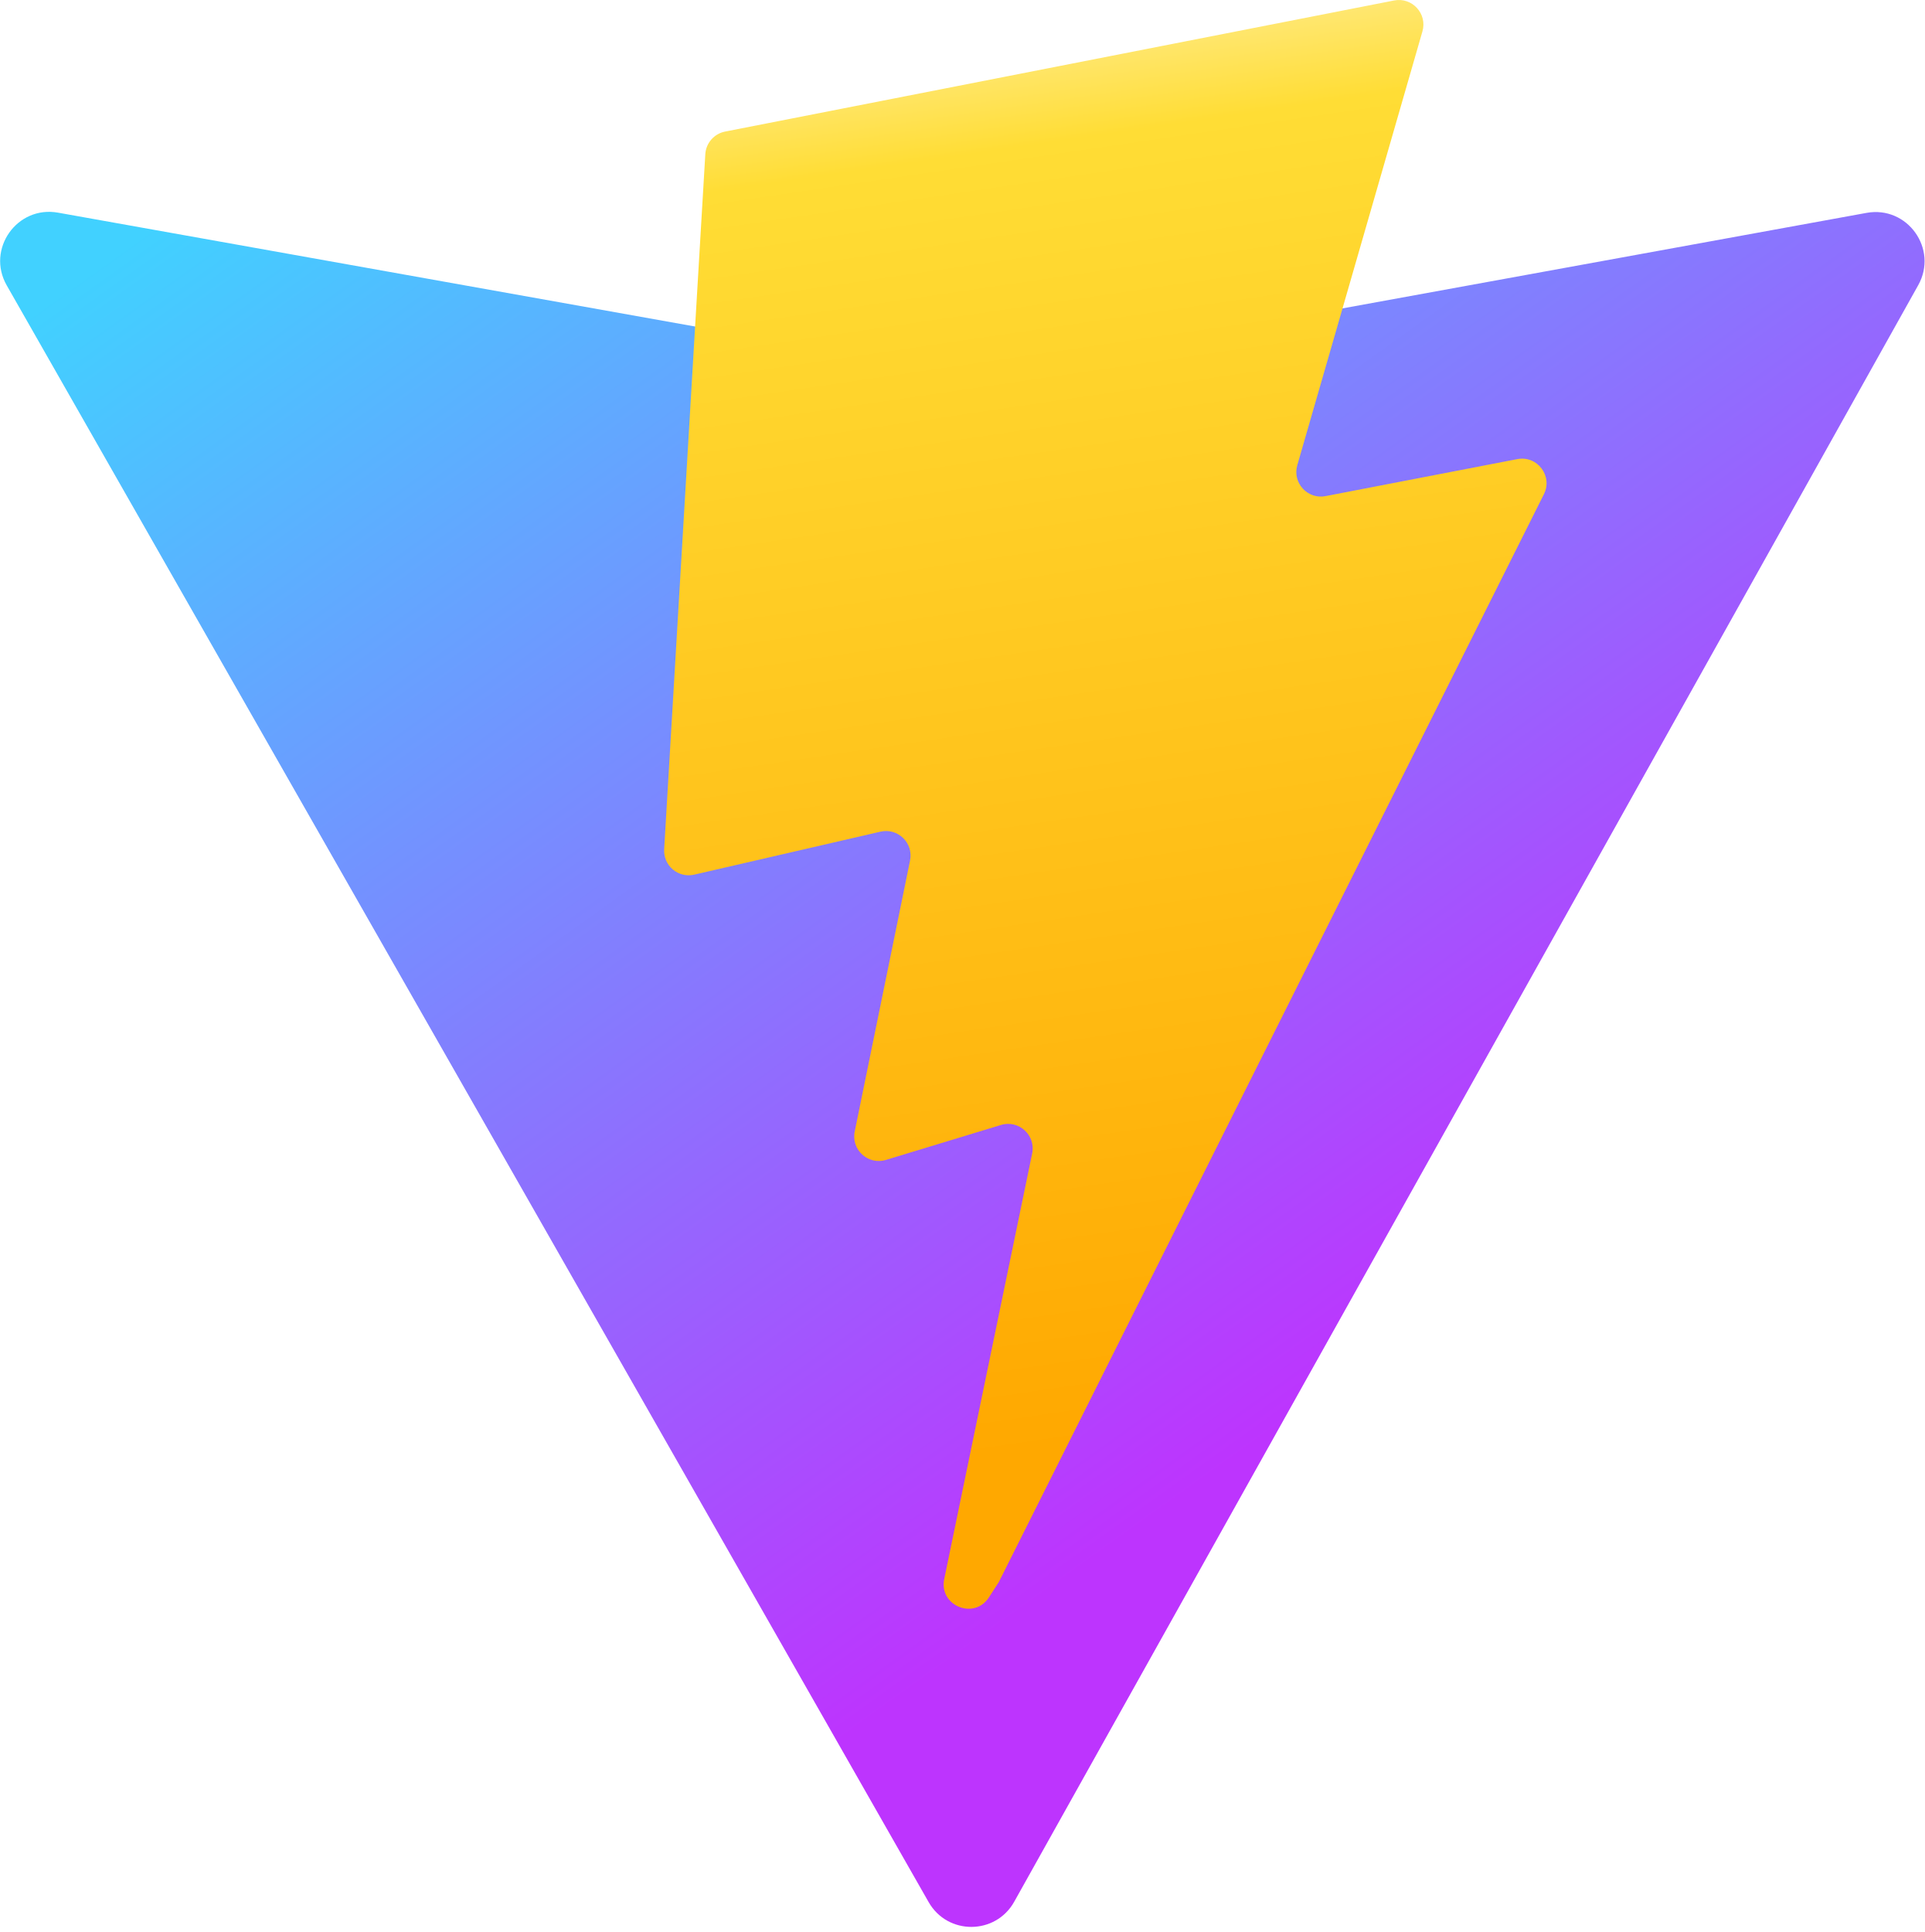
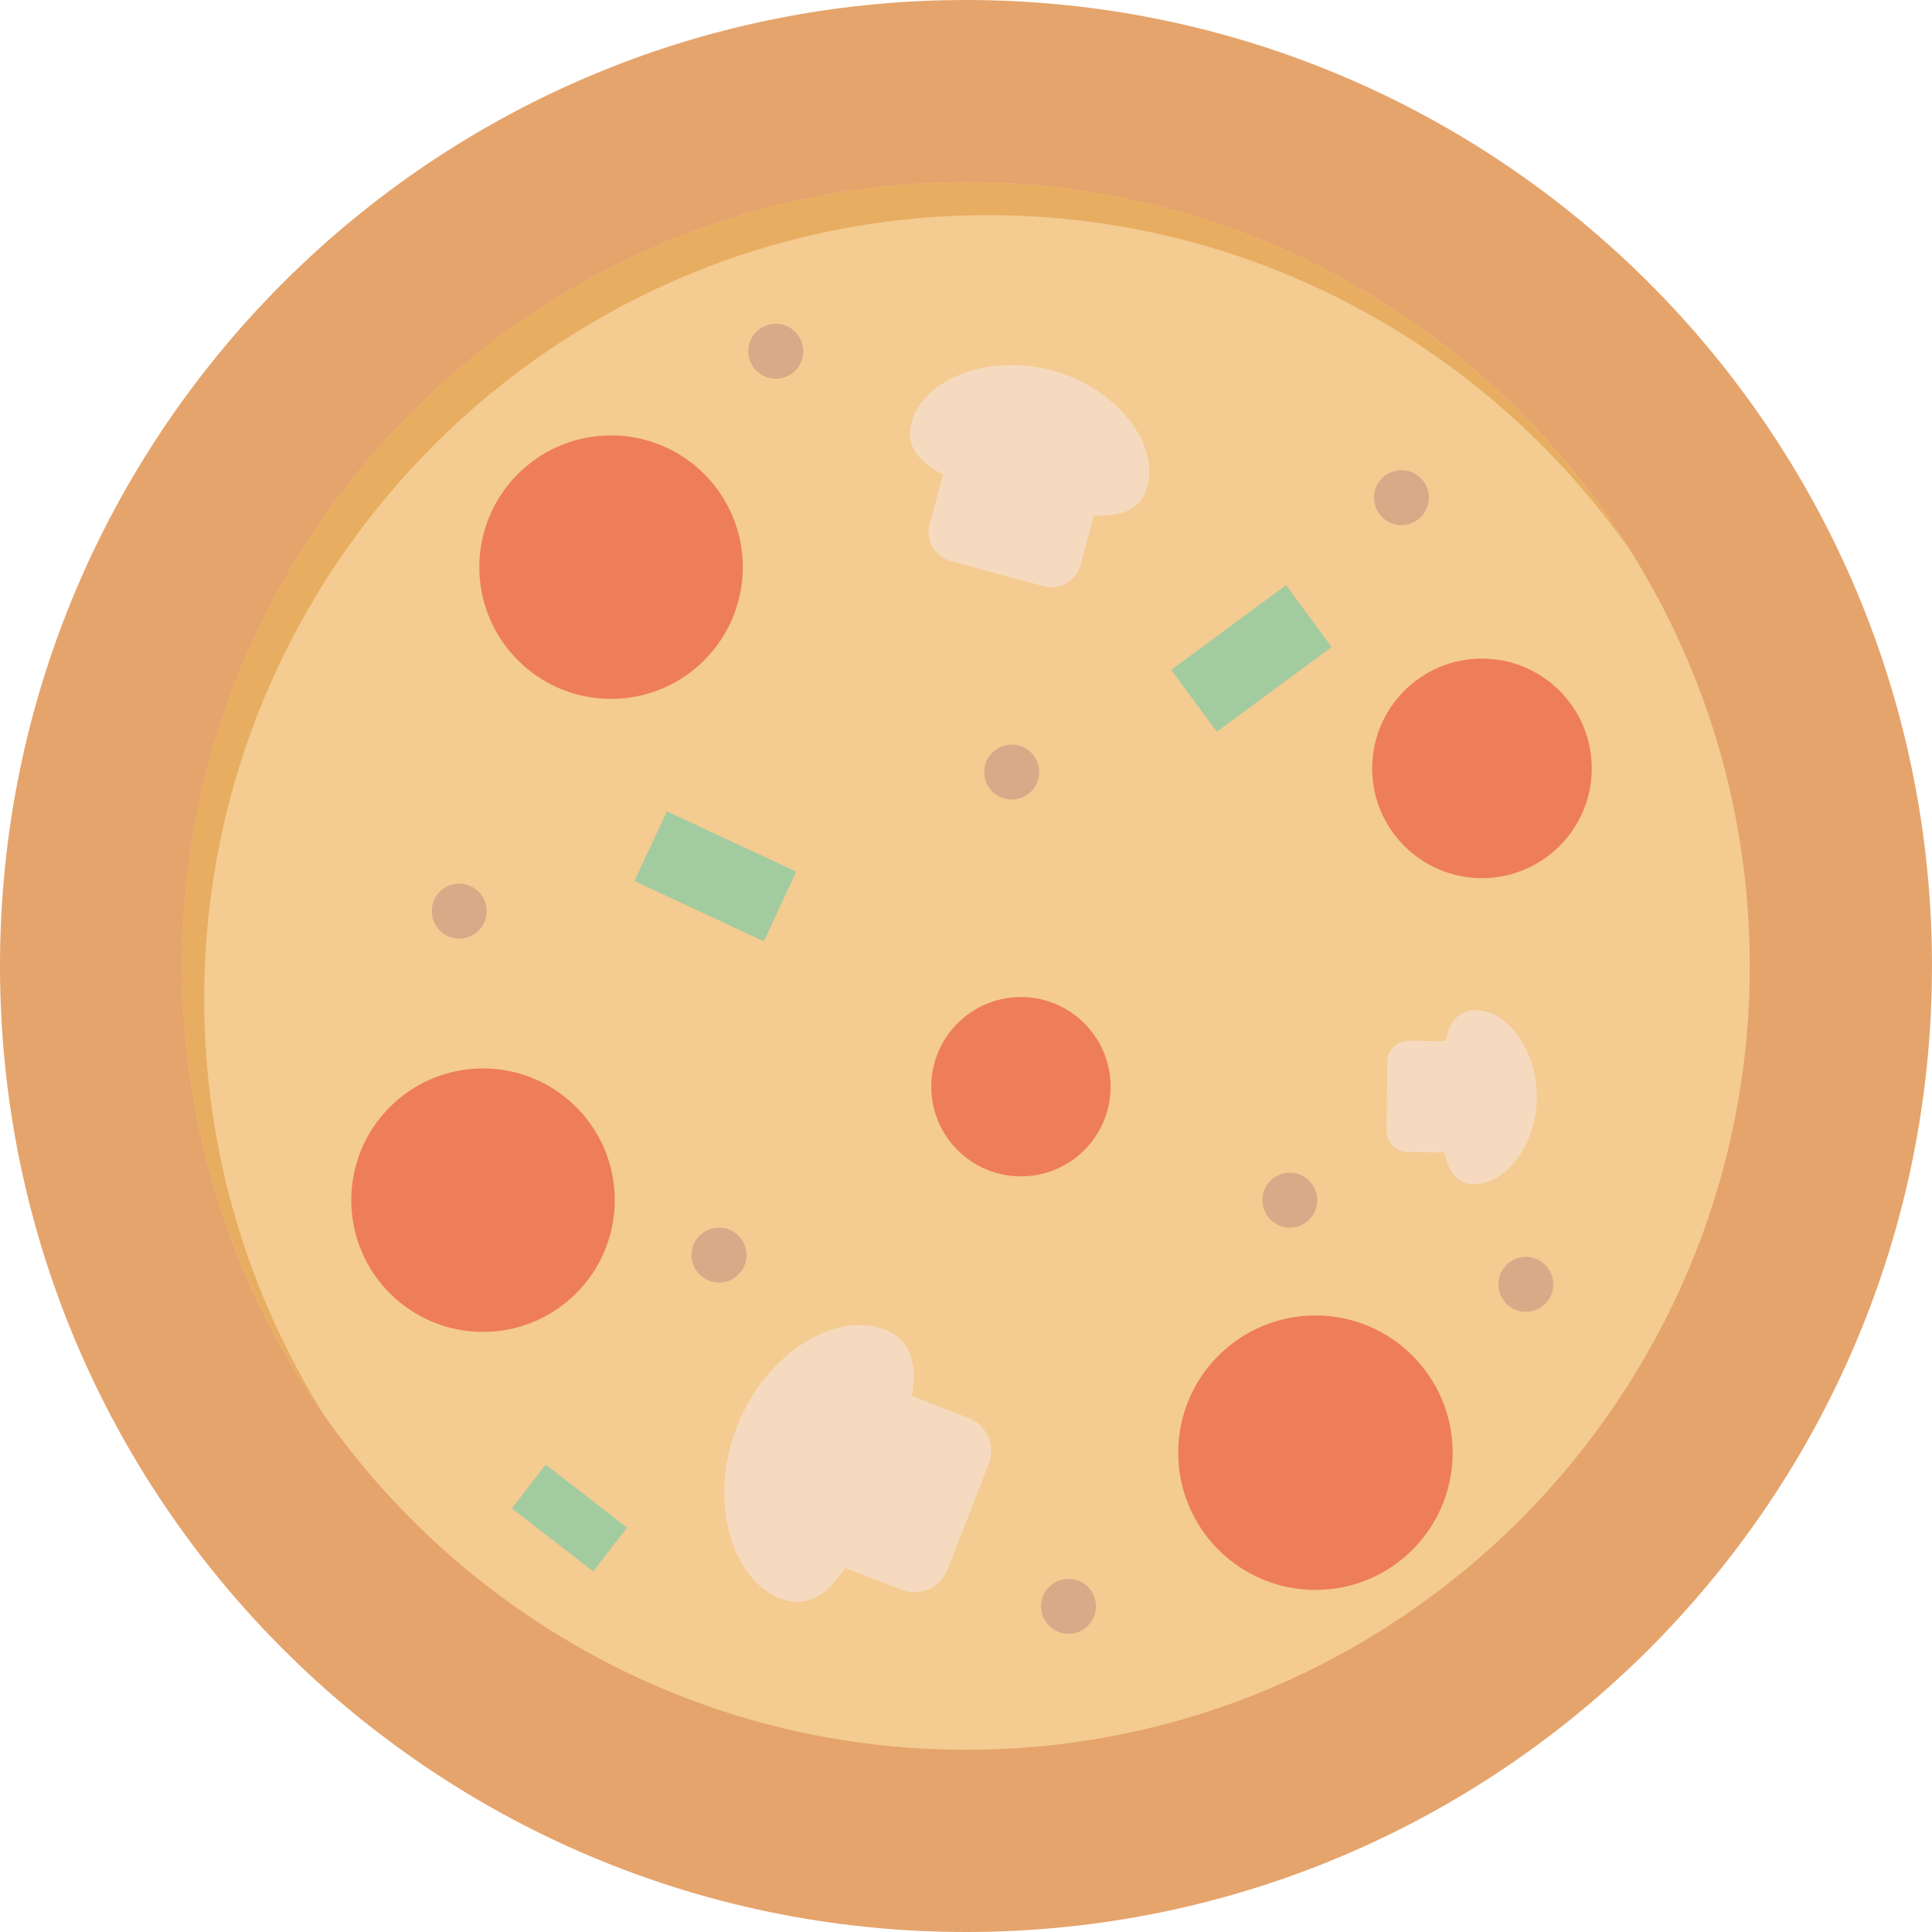
- <svg xmlns="http://www.w3.org/2000/svg" aria-hidden="true" role="img" class="iconify iconify--logos" width="31.88" height="32" preserveAspectRatio="xMidYMid meet" viewBox="0 0 256 257">
-   <defs>
-     <linearGradient id="IconifyId1813088fe1fbc01fb466" x1="-.828%" x2="57.636%" y1="7.652%" y2="78.411%">
-       <stop offset="0%" stop-color="#41D1FF" />
-       <stop offset="100%" stop-color="#BD34FE" />
-     </linearGradient>
-     <linearGradient id="IconifyId1813088fe1fbc01fb467" x1="43.376%" x2="50.316%" y1="2.242%" y2="89.03%">
-       <stop offset="0%" stop-color="#FFEA83" />
-       <stop offset="8.333%" stop-color="#FFDD35" />
-       <stop offset="100%" stop-color="#FFA800" />
-     </linearGradient>
-   </defs>
-   <path fill="url(#IconifyId1813088fe1fbc01fb466)" d="M255.153 37.938L134.897 252.976c-2.483 4.44-8.862 4.466-11.382.048L.875 37.958c-2.746-4.814 1.371-10.646 6.827-9.67l120.385 21.517a6.537 6.537 0 0 0 2.322-.004l117.867-21.483c5.438-.991 9.574 4.796 6.877 9.62Z" />
-   <path fill="url(#IconifyId1813088fe1fbc01fb467)" d="M185.432.063L96.44 17.501a3.268 3.268 0 0 0-2.634 3.014l-5.474 92.456a3.268 3.268 0 0 0 3.997 3.378l24.777-5.718c2.318-.535 4.413 1.507 3.936 3.838l-7.361 36.047c-.495 2.426 1.782 4.5 4.151 3.78l15.304-4.649c2.372-.72 4.652 1.36 4.15 3.788l-11.698 56.621c-.732 3.542 3.979 5.473 5.943 2.437l1.313-2.028l72.516-144.72c1.215-2.423-.88-5.186-3.54-4.672l-25.505 4.922c-2.396.462-4.435-1.77-3.759-4.114l16.646-57.705c.677-2.35-1.37-4.583-3.769-4.113Z" />
+ <svg xmlns="http://www.w3.org/2000/svg" height="800px" width="800px" version="1.1" id="_x36_" viewBox="0 0 512 512" xml:space="preserve">
+   <g>
+     <path style="fill:#E5A46C;" d="M511.996,255.996C511.996,397.388,397.384,512,256,512C114.612,512,0,397.388,0,255.996   C0,114.613,114.612,0,256,0C397.384,0,511.996,114.613,511.996,255.996z" />
+     <path style="fill:#F4CB91;" d="M256,463.708c-114.531,0-207.711-93.17-207.711-207.712c0-114.527,93.18-207.704,207.711-207.704   c114.542,0,207.711,93.177,207.711,207.704C463.711,370.538,370.542,463.708,256,463.708z" />
+     <path style="fill:#E7AD61;" d="M54.107,264.725c0-114.534,93.181-207.711,207.707-207.711c70.213,0,132.355,35.056,169.969,88.541   C394.984,87.185,329.97,48.293,256,48.293c-114.531,0-207.711,93.177-207.711,207.704c0,44.321,13.996,85.414,37.738,119.17   C65.842,343.153,54.107,305.296,54.107,264.725z" />
+     <path style="fill:#EE7D5A;" d="M196.844,150.298c0,19.278-15.628,34.913-34.9,34.913c-19.282,0-34.917-15.635-34.917-34.913   c0-19.279,15.635-34.907,34.917-34.907C181.215,115.391,196.844,131.02,196.844,150.298z" />
+     <path style="fill:#EE7D5A;" d="M384.969,384.98c0,20.085-16.271,36.364-36.357,36.364c-20.085,0-36.37-16.279-36.37-36.364   c0-20.086,16.285-36.364,36.37-36.364C368.698,348.617,384.969,364.895,384.969,384.98z" />
+     <path style="fill:#EE7D5A;" d="M162.915,318.053c0,19.285-15.642,34.914-34.917,34.914c-19.278,0-34.906-15.629-34.906-34.914   c0-19.271,15.628-34.906,34.906-34.906C147.273,283.147,162.915,298.782,162.915,318.053z" />
+     <path style="fill:#EE7D5A;" d="M421.826,203.633c0,16.057-13.029,29.085-29.099,29.085c-16.057,0-29.086-13.028-29.086-29.085   c0-16.064,13.028-29.093,29.086-29.093C408.798,174.54,421.826,187.569,421.826,203.633z" />
+     <path style="fill:#EE7D5A;" d="M294.314,287.989c0,13.121-10.628,23.757-23.757,23.757c-13.114,0-23.757-10.636-23.757-23.757   c0-13.122,10.643-23.757,23.757-23.757C283.686,264.232,294.314,274.868,294.314,287.989z" />
+     <g>
+       <path style="fill:#D9A988;" d="M197.83,332.61c0,4.014-3.257,7.271-7.272,7.271c-4.028,0-7.286-3.257-7.286-7.271    c0-4.022,3.258-7.272,7.286-7.272C194.573,325.338,197.83,328.588,197.83,332.61z" />
+       <circle style="fill:#D9A988;" cx="121.7" cy="241.454" r="7.273" />
+       <path style="fill:#D9A988;" d="M275.385,204.612c0,4.014-3.243,7.271-7.271,7.271c-4.015,0-7.272-3.257-7.272-7.271    c0-4.022,3.257-7.279,7.272-7.279C272.142,197.333,275.385,200.59,275.385,204.612z" />
+       <path style="fill:#D9A988;" d="M349.085,318.06c0,4.021-3.257,7.278-7.272,7.278c-4.014,0-7.271-3.257-7.271-7.278    c0-4.014,3.257-7.271,7.271-7.271C345.828,310.789,349.085,314.046,349.085,318.06z" />
+       <path style="fill:#D9A988;" d="M290.428,425.701c0,4.014-3.257,7.271-7.271,7.271c-4.014,0-7.271-3.257-7.271-7.271    c0-4.021,3.257-7.278,7.271-7.278C287.171,418.423,290.428,421.68,290.428,425.701z" />
+       <path style="fill:#D9A988;" d="M378.67,131.884c0,4.014-3.257,7.271-7.272,7.271c-4.014,0-7.271-3.257-7.271-7.271    c0-4.021,3.257-7.278,7.271-7.278C375.413,124.606,378.67,127.863,378.67,131.884z" />
+       <path style="fill:#D9A988;" d="M212.858,93.092c0,4.014-3.257,7.271-7.272,7.271c-4.029,0-7.286-3.257-7.286-7.271    c0-4.021,3.257-7.272,7.286-7.272C209.601,85.82,212.858,89.071,212.858,93.092z" />
+       <path style="fill:#D9A988;" d="M411.641,340.367c0,4.014-3.257,7.271-7.271,7.271c-4.029,0-7.272-3.257-7.272-7.271    c0-4.021,3.243-7.278,7.272-7.278C408.384,333.089,411.641,336.345,411.641,340.367z" />
+     </g>
+     <path style="fill:#F6DABF;" d="M304.113,128.87c3.029-11.186-7.971-25.985-25.242-30.679c-17.272-4.678-34.257,2.522-37.286,13.708   c-1.7,6.257,1.857,10.507,8.343,13.857l-3.572,13.136c-1.143,4.25,1.357,8.628,5.6,9.778l24.599,6.679   c4.258,1.15,8.629-1.357,9.786-5.6l3.572-13.15C297.199,136.991,302.414,135.127,304.113,128.87z" />
+     <path style="fill:#F6DABF;" d="M234.4,352.324c-12.743-4.957-31.485,6.107-39.128,25.778c-7.657,19.678-1.329,40.492,11.414,45.456   c7.128,2.771,12.557-0.864,17.299-8.057l14.958,5.814c4.857,1.886,10.3-0.508,12.171-5.35l10.914-28.028   c1.872-4.835-0.528-10.285-5.357-12.164l-14.971-5.829C243.058,361.452,241.529,355.088,234.4,352.324z" />
+     <path style="fill:#F6DABF;" d="M390.669,313.824c8.257,0.086,16.485-10.178,16.6-22.921c0.129-12.757-7.899-23.164-16.156-23.242   c-4.615-0.051-6.915,3.171-8.057,8.242l-9.7-0.093c-3.128-0.029-5.7,2.486-5.728,5.622l-0.171,18.171   c-0.029,3.128,2.485,5.7,5.614,5.729l9.714,0.093C383.827,310.524,386.041,313.781,390.669,313.824z" />
+     <polygon style="fill:#A3CBA0;" points="202.415,249.454 168.13,233.475 176.744,215.026 211.015,230.997  " />
+     <polygon style="fill:#A3CBA0;" points="352.898,171.462 322.471,193.919 310.385,177.526 340.813,155.077  " />
+     <polygon style="fill:#A3CBA0;" points="144.612,388.138 166.173,404.816 157.187,416.423 135.637,399.738  " />
+   </g>
</svg>
